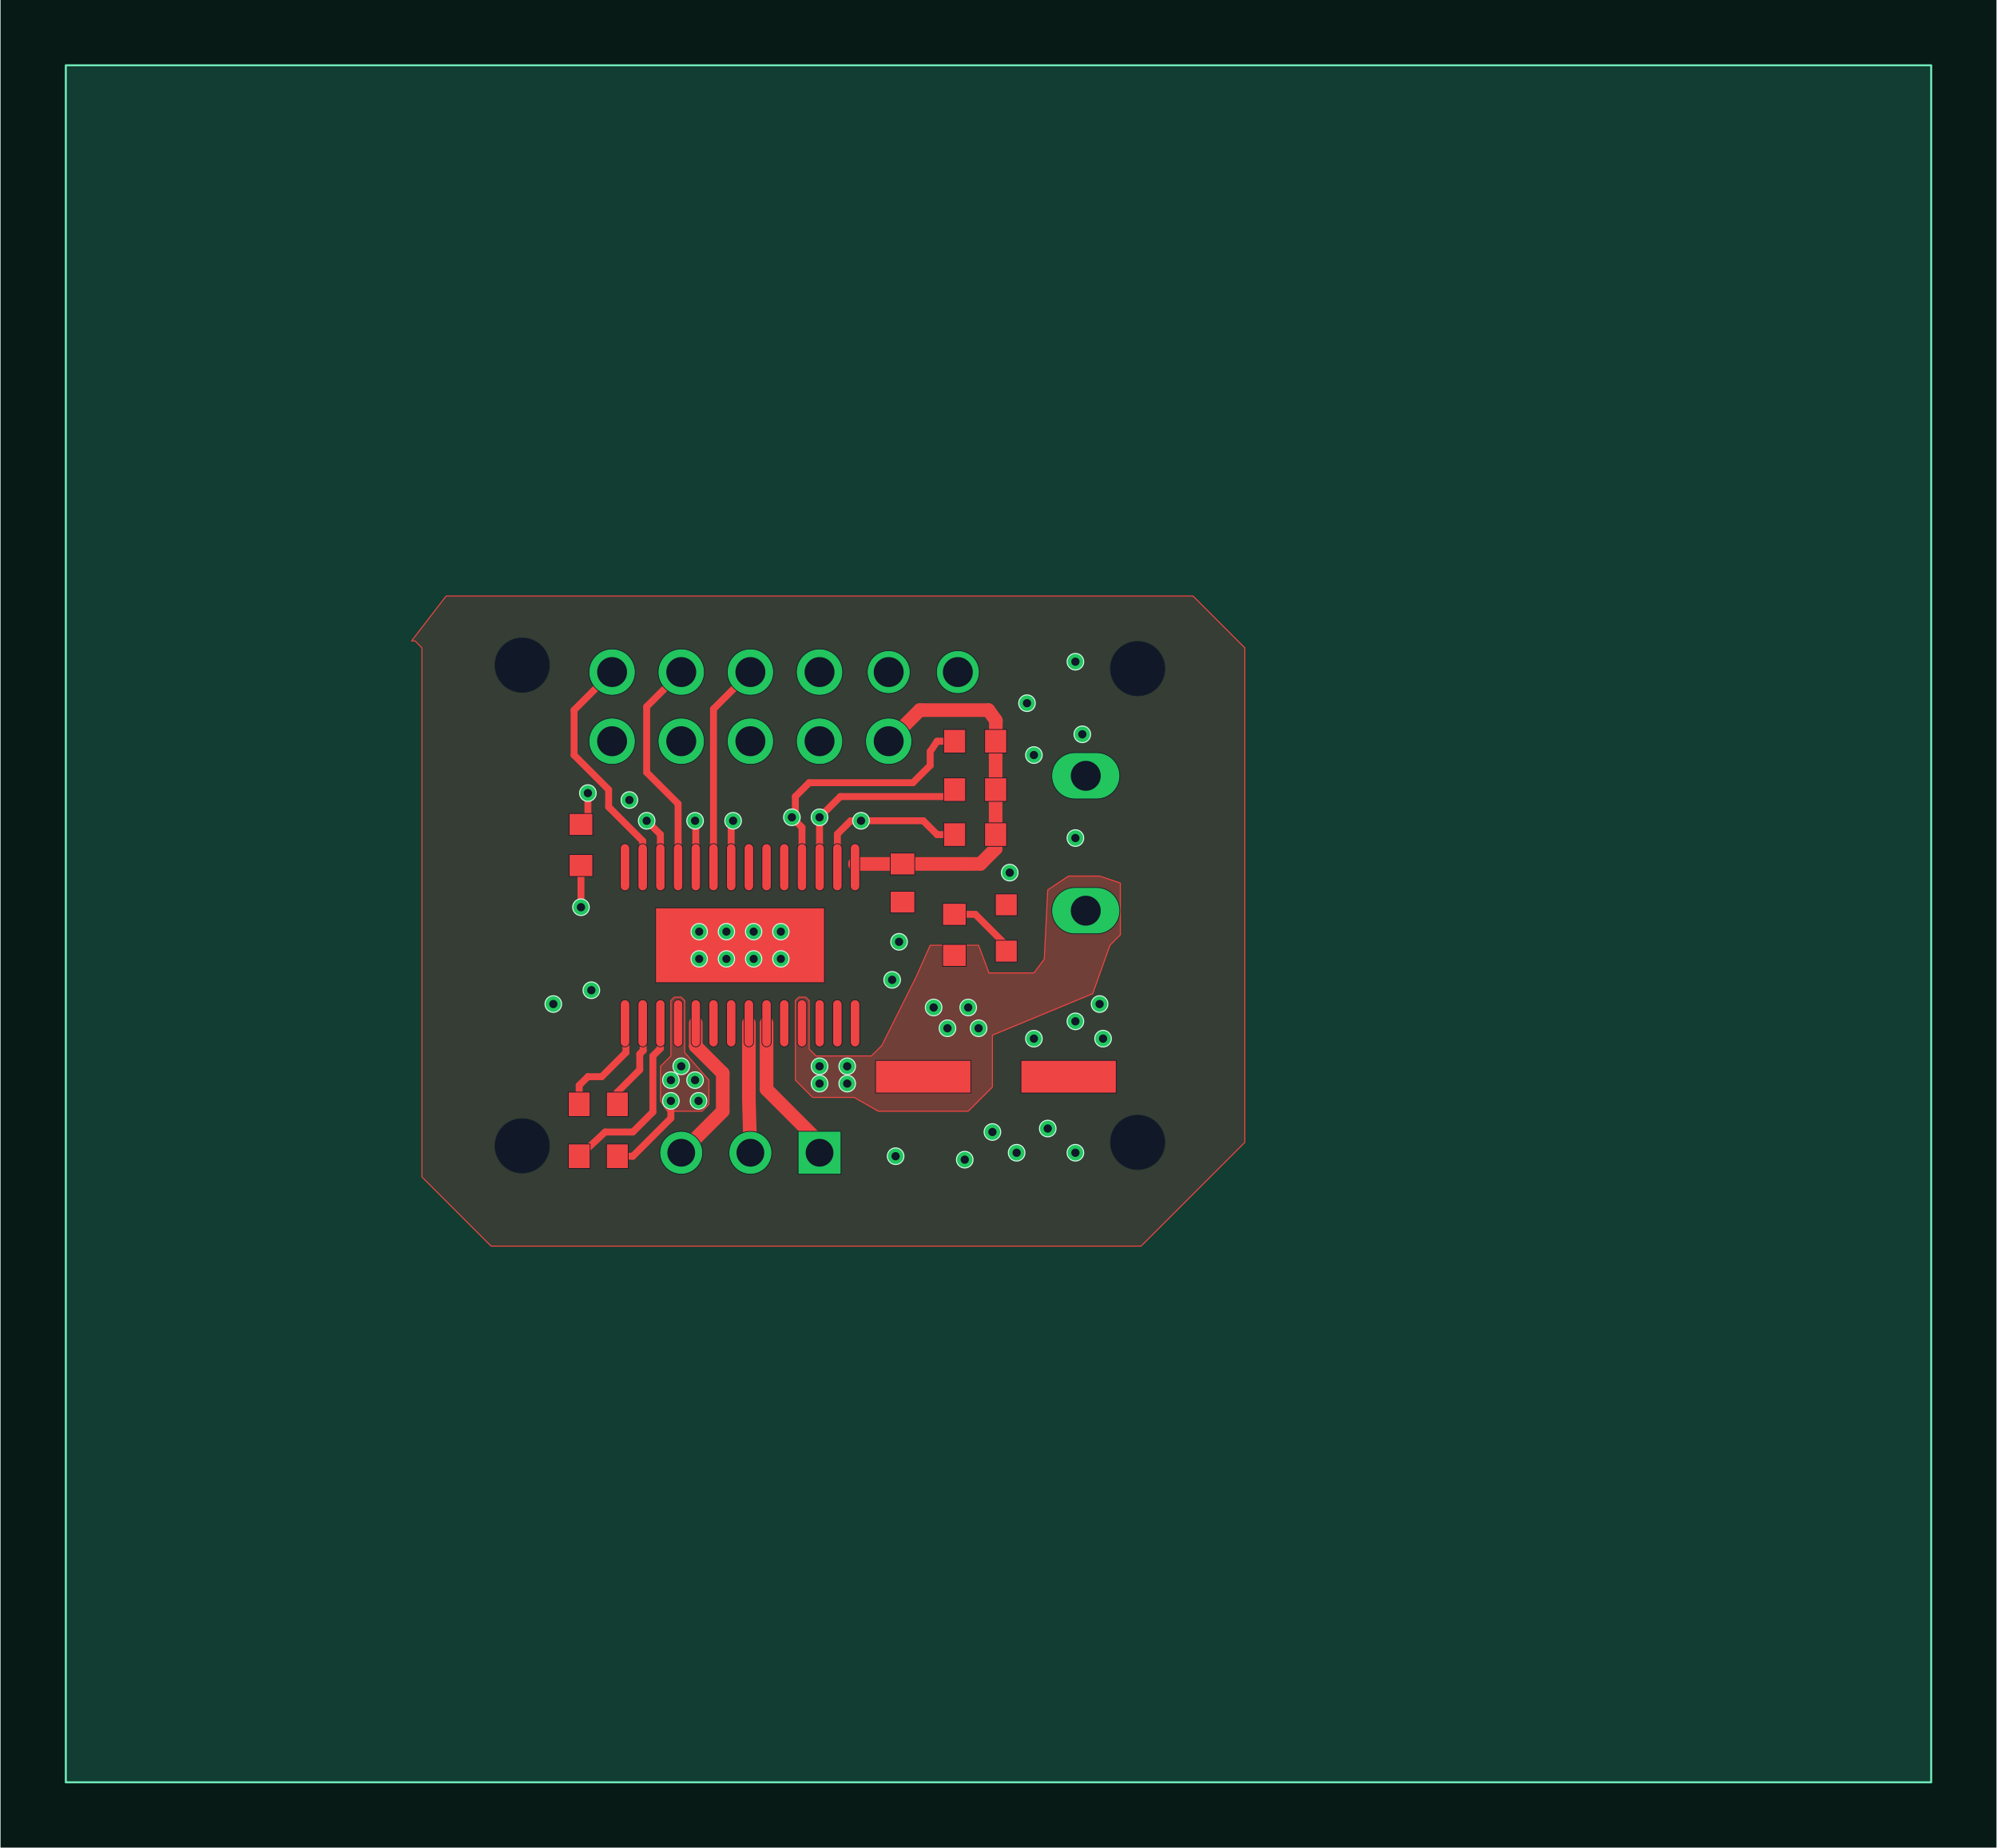
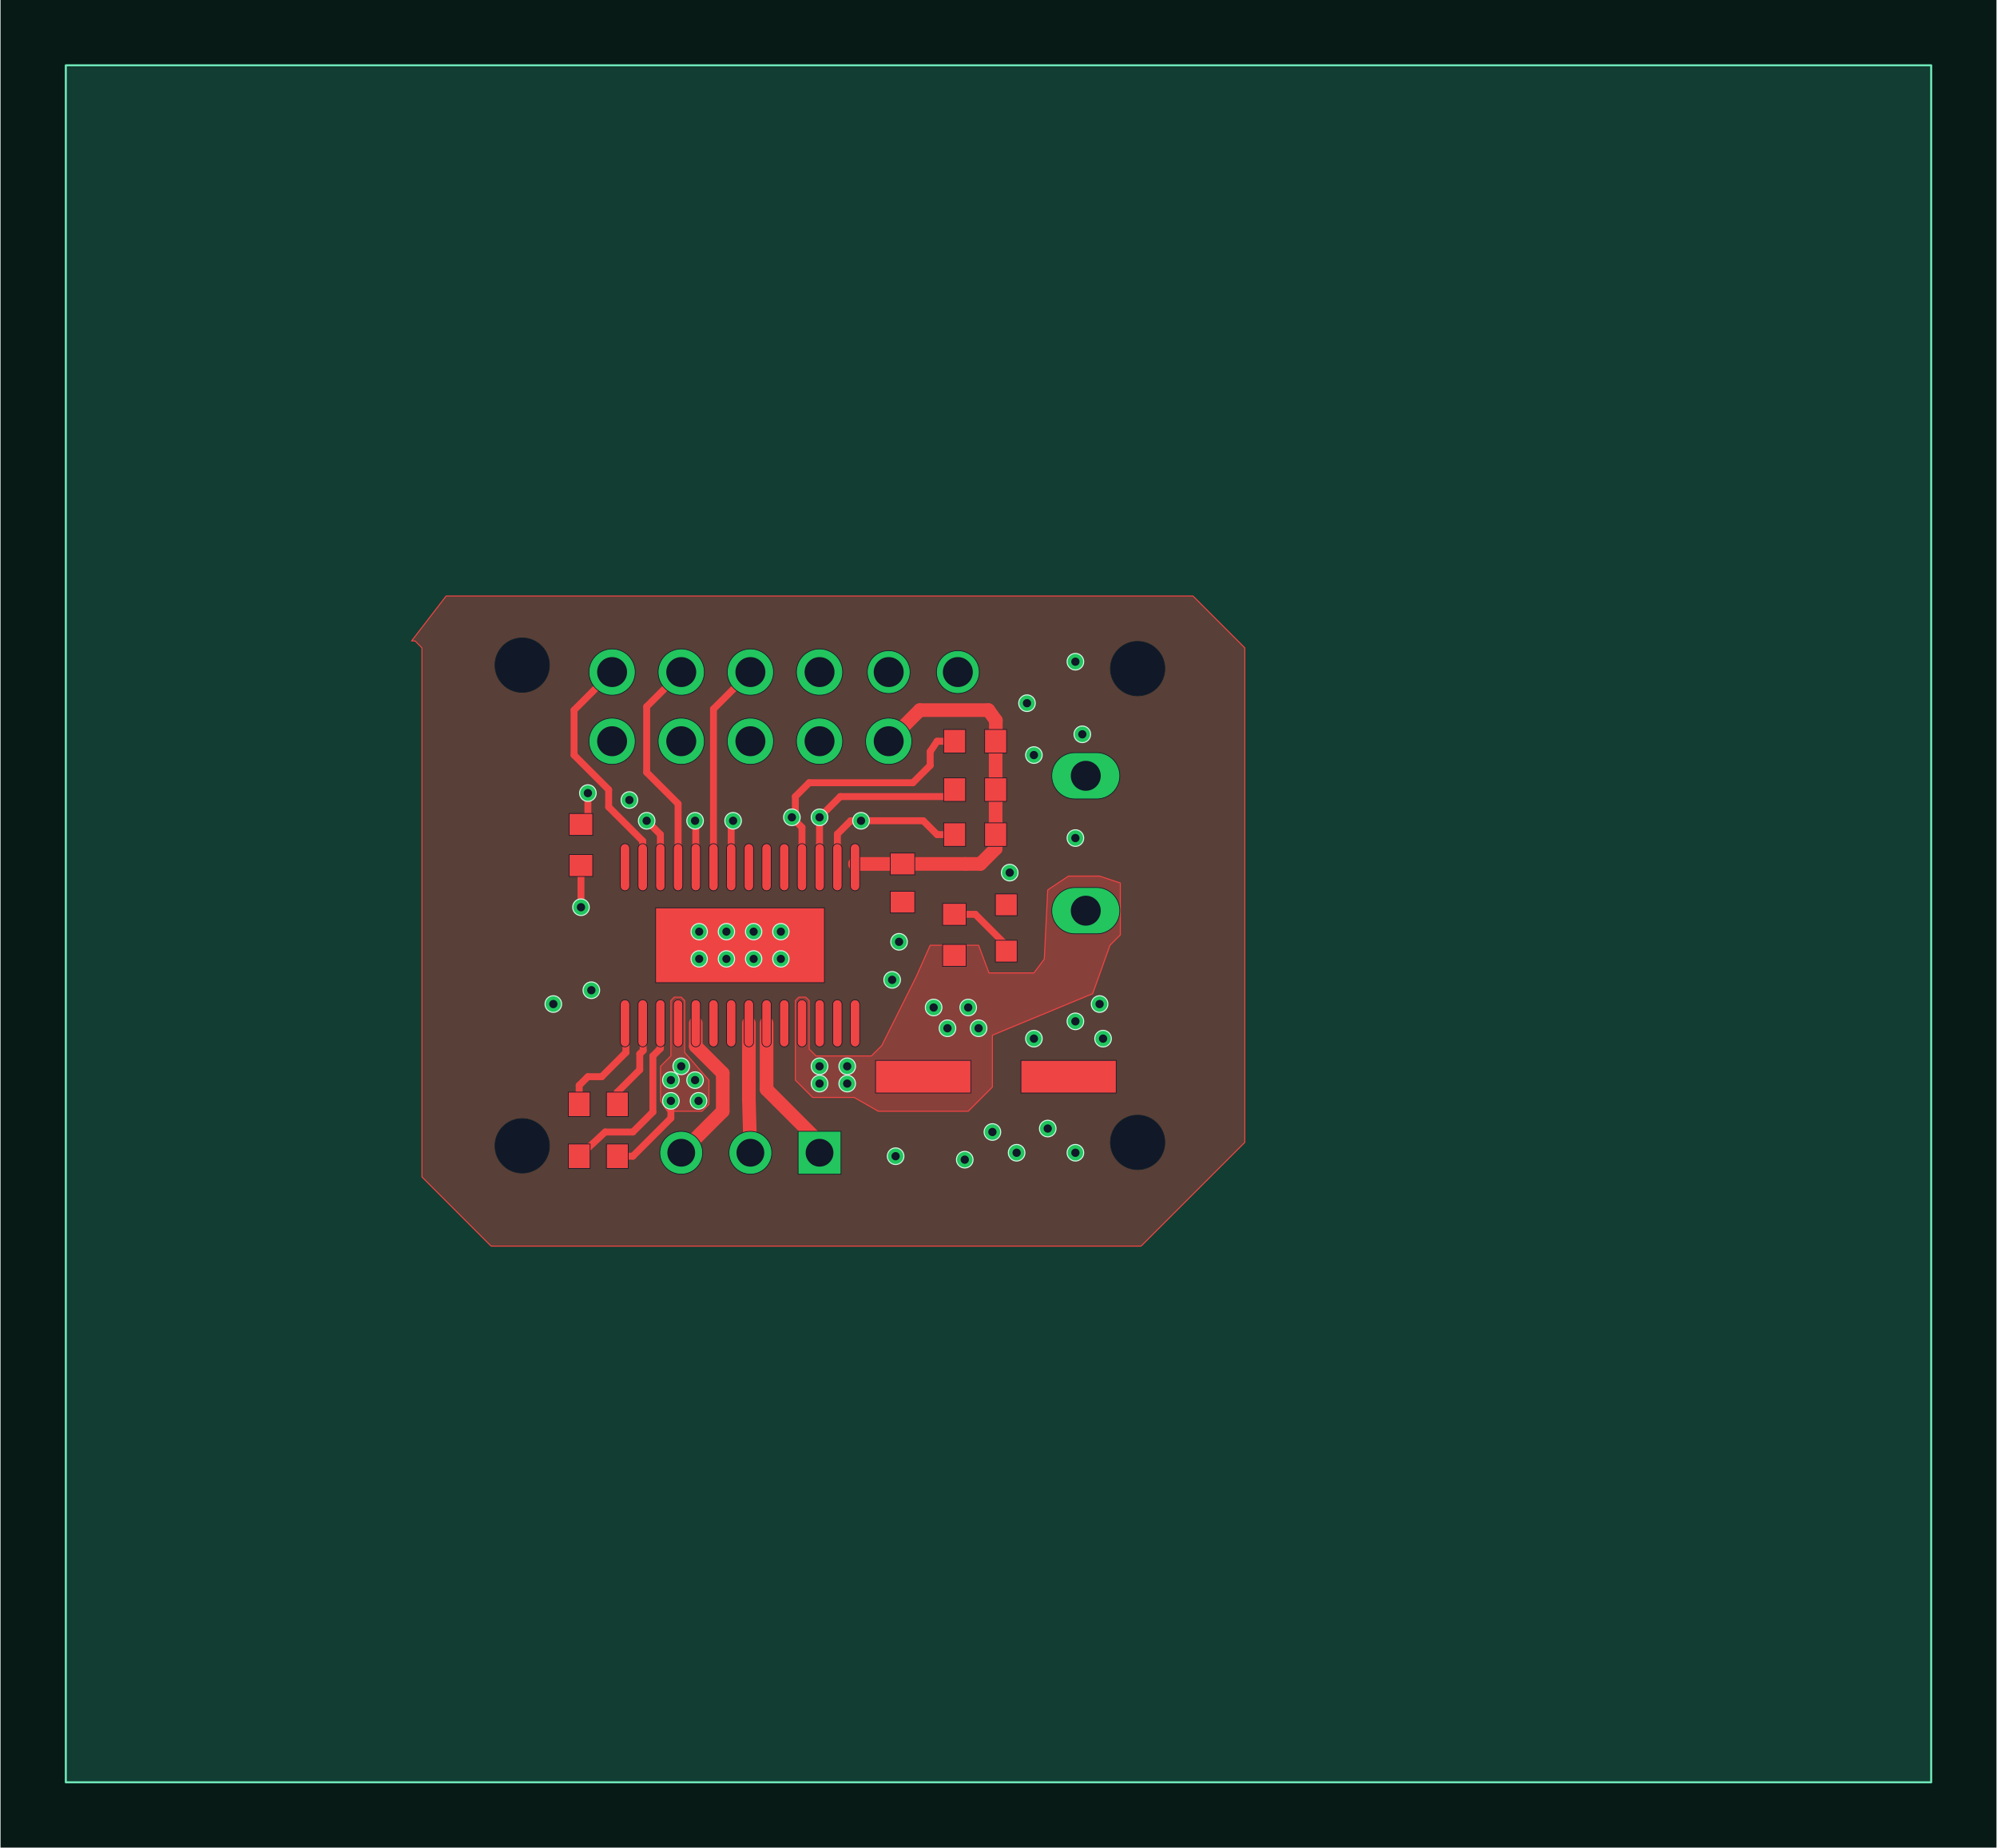
<svg xmlns="http://www.w3.org/2000/svg" width="1000" height="925" viewBox="0 0 2886.415 2671.369" role="img" aria-label="SimpleFOC Mini — top copper" class="altium-pcb" data-renderer="altiumts">
  <rect width="100%" height="100%" fill="#071a16" />
  <g stroke-linecap="round" stroke-linejoin="round">
    <polygon data-record="BoardOutline" points="2791.999,2576.953 94.415,2576.953 94.415,94.415 2791.999,94.415 2791.999,2576.953" fill="#123d32" stroke="#6ee7b7" stroke-width="3" />
-     <polygon data-record="Polygon" data-layer="TOP" points="644.415,861.715 1724.415,861.715 1799.415,936.715 1799.415,1651.715 1649.415,1801.715 769.415,1801.715 709.415,1801.715 609.415,1701.715 609.415,936.715 599.415,926.715 594.415,926.715 644.415,861.715" fill="#ef4444" fill-opacity="0.16" stroke="#ef4444" stroke-width="1.5" />
+     <polygon data-record="Polygon" data-layer="TOP" points="644.415,861.715 1724.415,861.715 1799.415,936.715 1799.415,1651.715 1649.415,1801.715 769.415,1801.715 709.415,1801.715 609.415,1701.715 609.415,936.715 599.415,926.715 594.415,926.715 644.415,861.715" fill="#ef4444" fill-opacity="0.32" stroke="#ef4444" stroke-width="1.5" />
    <path data-record="Region" data-layer="TOP" d="M 964.415 1606.715 L 954.415 1591.715 L 954.415 1541.715 L 969.415 1526.715 L 969.415 1446.715 L 974.415 1441.715 L 984.415 1441.715 L 989.415 1446.715 L 989.415 1521.715 L 1024.415 1561.715 L 1024.415 1596.715 L 1014.415 1606.715 L 994.415 1606.715 L 964.415 1606.715 Z" fill="#ef4444" fill-opacity="0.32" fill-rule="evenodd" stroke="#ef4444" stroke-width="1.5" />
    <path data-record="Region" data-layer="TOP" d="M 1269.415 1606.715 L 1234.415 1586.715 L 1174.415 1586.715 L 1149.415 1561.715 L 1149.415 1446.715 L 1154.415 1441.715 L 1164.415 1441.715 L 1169.415 1446.715 L 1169.415 1516.715 L 1179.415 1526.715 L 1259.415 1526.715 L 1274.415 1511.715 L 1324.415 1411.715 L 1344.415 1366.715 L 1414.415 1366.715 L 1429.415 1406.715 L 1494.415 1406.715 L 1509.415 1386.715 L 1514.415 1286.715 L 1544.415 1266.715 L 1589.415 1266.715 L 1619.415 1276.715 L 1619.415 1351.715 L 1604.415 1366.715 L 1579.415 1436.715 L 1434.415 1496.715 L 1434.415 1571.715 L 1399.415 1606.715 L 1269.415 1606.715 Z" fill="#ef4444" fill-opacity="0.32" fill-rule="evenodd" stroke="#ef4444" stroke-width="1.5" />
    <line data-record="Track" data-layer="TOP" x1="1439.115" y1="1206.715" x2="1439.115" y2="1227.015" stroke="#ef4444" stroke-width="19.685" />
    <line data-record="Track" data-layer="TOP" x1="1439.115" y1="1227.015" x2="1417.015" y2="1249.115" stroke="#ef4444" stroke-width="19.685" />
    <line data-record="Track" data-layer="TOP" x1="1417.015" y1="1249.115" x2="1395.315" y2="1249.115" stroke="#ef4444" stroke-width="19.685" />
    <line data-record="Track" data-layer="TOP" x1="1395.315" y1="1249.115" x2="1304.415" y2="1249.115" stroke="#ef4444" stroke-width="19.685" />
    <line data-record="Track" data-layer="TOP" x1="1005.415" y1="1479.515" x2="1005.415" y2="1512.715" stroke="#ef4444" stroke-width="19.685" />
    <line data-record="Track" data-layer="TOP" x1="1005.415" y1="1512.715" x2="1044.415" y2="1551.715" stroke="#ef4444" stroke-width="19.685" />
    <line data-record="Track" data-layer="TOP" x1="1044.415" y1="1551.715" x2="1044.415" y2="1606.715" stroke="#ef4444" stroke-width="19.685" />
    <line data-record="Track" data-layer="TOP" x1="1044.415" y1="1606.715" x2="984.415" y2="1666.715" stroke="#ef4444" stroke-width="19.685" />
    <line data-record="Track" data-layer="TOP" x1="1107.815" y1="1479.515" x2="1107.815" y2="1575.115" stroke="#ef4444" stroke-width="19.685" />
    <line data-record="Track" data-layer="TOP" x1="1107.815" y1="1575.115" x2="1184.415" y2="1651.715" stroke="#ef4444" stroke-width="19.685" />
    <line data-record="Track" data-layer="TOP" x1="1184.415" y1="1651.715" x2="1184.415" y2="1666.715" stroke="#ef4444" stroke-width="19.685" />
    <line data-record="Track" data-layer="TOP" x1="849.415" y1="1146.715" x2="849.415" y2="1191.715" stroke="#ef4444" stroke-width="10" />
    <line data-record="Track" data-layer="TOP" x1="849.415" y1="1191.715" x2="839.415" y2="1191.715" stroke="#ef4444" stroke-width="10" />
    <line data-record="Track" data-layer="TOP" x1="1284.415" y1="1071.715" x2="1329.415" y2="1026.715" stroke="#ef4444" stroke-width="19.685" />
    <line data-record="Track" data-layer="TOP" x1="1329.415" y1="1026.715" x2="1428.715" y2="1026.715" stroke="#ef4444" stroke-width="19.685" />
    <line data-record="Track" data-layer="TOP" x1="1428.715" y1="1026.715" x2="1439.415" y2="1041.715" stroke="#ef4444" stroke-width="19.685" />
    <line data-record="Track" data-layer="TOP" x1="1439.415" y1="1041.715" x2="1439.115" y2="1071.715" stroke="#ef4444" stroke-width="19.685" />
    <line data-record="Track" data-layer="TOP" x1="1144.415" y1="1181.715" x2="1149.415" y2="1176.715" stroke="#ef4444" stroke-width="10" />
    <line data-record="Track" data-layer="TOP" x1="1149.415" y1="1176.715" x2="1149.415" y2="1151.715" stroke="#ef4444" stroke-width="10" />
    <line data-record="Track" data-layer="TOP" x1="1149.415" y1="1151.715" x2="1169.415" y2="1131.715" stroke="#ef4444" stroke-width="10" />
    <line data-record="Track" data-layer="TOP" x1="1169.415" y1="1131.715" x2="1319.415" y2="1131.715" stroke="#ef4444" stroke-width="10" />
    <line data-record="Track" data-layer="TOP" x1="1319.415" y1="1131.715" x2="1344.415" y2="1106.715" stroke="#ef4444" stroke-width="10" />
    <line data-record="Track" data-layer="TOP" x1="1344.415" y1="1106.715" x2="1344.415" y2="1086.715" stroke="#ef4444" stroke-width="10" />
    <line data-record="Track" data-layer="TOP" x1="1344.415" y1="1086.715" x2="1354.415" y2="1071.715" stroke="#ef4444" stroke-width="10" />
    <line data-record="Track" data-layer="TOP" x1="1354.415" y1="1071.715" x2="1379.755" y2="1071.715" stroke="#ef4444" stroke-width="10" />
    <line data-record="Track" data-layer="TOP" x1="1244.415" y1="1186.715" x2="1334.415" y2="1186.715" stroke="#ef4444" stroke-width="10" />
    <line data-record="Track" data-layer="TOP" x1="1334.415" y1="1186.715" x2="1354.415" y2="1206.715" stroke="#ef4444" stroke-width="10" />
    <line data-record="Track" data-layer="TOP" x1="1354.415" y1="1206.715" x2="1379.715" y2="1206.715" stroke="#ef4444" stroke-width="10" />
    <line data-record="Track" data-layer="TOP" x1="1082.215" y1="1479.515" x2="1082.215" y2="1589.515" stroke="#ef4444" stroke-width="19.685" />
    <line data-record="Track" data-layer="TOP" x1="1082.215" y1="1589.515" x2="1084.415" y2="1666.715" stroke="#ef4444" stroke-width="19.685" />
    <line data-record="Track" data-layer="TOP" x1="1004.415" y1="1186.715" x2="1005.436" y2="1187.736" stroke="#ef4444" stroke-width="10" />
    <line data-record="Track" data-layer="TOP" x1="1005.436" y1="1187.736" x2="1005.436" y2="1253.895" stroke="#ef4444" stroke-width="10" />
    <line data-record="Track" data-layer="TOP" x1="839.415" y1="1311.715" x2="839.415" y2="1251.375" stroke="#ef4444" stroke-width="10" />
    <line data-record="Track" data-layer="TOP" x1="884.415" y1="971.715" x2="829.415" y2="1026.715" stroke="#ef4444" stroke-width="10" />
    <line data-record="Track" data-layer="TOP" x1="829.415" y1="1026.715" x2="829.415" y2="1091.715" stroke="#ef4444" stroke-width="10" />
    <line data-record="Track" data-layer="TOP" x1="829.415" y1="1091.715" x2="879.415" y2="1141.715" stroke="#ef4444" stroke-width="10" />
    <line data-record="Track" data-layer="TOP" x1="879.415" y1="1141.715" x2="879.415" y2="1166.715" stroke="#ef4444" stroke-width="10" />
    <line data-record="Track" data-layer="TOP" x1="879.415" y1="1166.715" x2="928.665" y2="1215.965" stroke="#ef4444" stroke-width="10" />
    <line data-record="Track" data-layer="TOP" x1="928.665" y1="1215.965" x2="928.665" y2="1253.895" stroke="#ef4444" stroke-width="10" />
    <line data-record="Track" data-layer="TOP" x1="984.415" y1="971.715" x2="934.415" y2="1021.715" stroke="#ef4444" stroke-width="10" />
    <line data-record="Track" data-layer="TOP" x1="934.415" y1="1021.715" x2="934.415" y2="1116.715" stroke="#ef4444" stroke-width="10" />
    <line data-record="Track" data-layer="TOP" x1="934.415" y1="1116.715" x2="979.845" y2="1162.145" stroke="#ef4444" stroke-width="10" />
    <line data-record="Track" data-layer="TOP" x1="979.845" y1="1162.145" x2="979.845" y2="1253.895" stroke="#ef4444" stroke-width="10" />
    <line data-record="Track" data-layer="TOP" x1="1084.415" y1="971.715" x2="1031.025" y2="1025.105" stroke="#ef4444" stroke-width="10" />
    <line data-record="Track" data-layer="TOP" x1="1031.025" y1="1025.105" x2="1031.025" y2="1253.895" stroke="#ef4444" stroke-width="10" />
    <line data-record="Track" data-layer="TOP" x1="1304.415" y1="1249.155" x2="1235.754" y2="1249.155" stroke="#ef4444" stroke-width="19.685" />
    <line data-record="Track" data-layer="TOP" x1="1235.754" y1="1249.155" x2="1235.714" y2="1249.115" stroke="#ef4444" stroke-width="19.685" />
    <line data-record="Track" data-layer="TOP" x1="1439.075" y1="1141.715" x2="1439.075" y2="1206.715" stroke="#ef4444" stroke-width="19.685" />
    <line data-record="Track" data-layer="TOP" x1="1439.075" y1="1206.715" x2="1439.073" y2="1206.715" stroke="#ef4444" stroke-width="19.685" />
    <line data-record="Track" data-layer="TOP" x1="1439.075" y1="1071.715" x2="1439.075" y2="1141.715" stroke="#ef4444" stroke-width="19.685" />
    <line data-record="Track" data-layer="TOP" x1="1439.075" y1="1141.715" x2="1439.073" y2="1141.715" stroke="#ef4444" stroke-width="19.685" />
    <line data-record="Track" data-layer="TOP" x1="1244.415" y1="1186.715" x2="1229.415" y2="1186.715" stroke="#ef4444" stroke-width="10" />
    <line data-record="Track" data-layer="TOP" x1="1229.415" y1="1186.715" x2="1210.216" y2="1205.914" stroke="#ef4444" stroke-width="10" />
    <line data-record="Track" data-layer="TOP" x1="1210.216" y1="1205.914" x2="1210.216" y2="1253.915" stroke="#ef4444" stroke-width="10" />
    <line data-record="Track" data-layer="TOP" x1="1379.755" y1="1141.715" x2="1369.755" y2="1151.715" stroke="#ef4444" stroke-width="10" />
    <line data-record="Track" data-layer="TOP" x1="1369.755" y1="1151.715" x2="1214.415" y2="1151.715" stroke="#ef4444" stroke-width="10" />
    <line data-record="Track" data-layer="TOP" x1="1214.415" y1="1151.715" x2="1184.415" y2="1181.715" stroke="#ef4444" stroke-width="10" />
    <line data-record="Track" data-layer="TOP" x1="1144.415" y1="1181.715" x2="1159.015" y2="1196.315" stroke="#ef4444" stroke-width="10" />
    <line data-record="Track" data-layer="TOP" x1="1159.015" y1="1196.315" x2="1159.015" y2="1253.915" stroke="#ef4444" stroke-width="10" />
    <line data-record="Track" data-layer="TOP" x1="1184.615" y1="1253.915" x2="1184.415" y2="1253.715" stroke="#ef4444" stroke-width="10" />
    <line data-record="Track" data-layer="TOP" x1="1184.415" y1="1253.715" x2="1184.415" y2="1181.715" stroke="#ef4444" stroke-width="10" />
    <line data-record="Track" data-layer="TOP" x1="954.255" y1="1253.895" x2="954.255" y2="1206.555" stroke="#ef4444" stroke-width="10" />
    <line data-record="Track" data-layer="TOP" x1="954.255" y1="1206.555" x2="934.415" y2="1186.715" stroke="#ef4444" stroke-width="10" />
    <line data-record="Track" data-layer="TOP" x1="1059.415" y1="1186.715" x2="1056.627" y2="1189.503" stroke="#ef4444" stroke-width="10" />
    <line data-record="Track" data-layer="TOP" x1="1056.627" y1="1189.503" x2="1056.627" y2="1253.895" stroke="#ef4444" stroke-width="10" />
    <line data-record="Track" data-layer="TOP" x1="969.415" y1="1591.715" x2="969.415" y2="1616.715" stroke="#ef4444" stroke-width="10" />
    <line data-record="Track" data-layer="TOP" x1="969.415" y1="1616.715" x2="914.415" y2="1671.715" stroke="#ef4444" stroke-width="10" />
    <line data-record="Track" data-layer="TOP" x1="914.415" y1="1671.715" x2="891.975" y2="1671.715" stroke="#ef4444" stroke-width="10" />
    <line data-record="Track" data-layer="TOP" x1="928.665" y1="1479.545" x2="929.415" y2="1518.885" stroke="#ef4444" stroke-width="10" />
    <line data-record="Track" data-layer="TOP" x1="929.415" y1="1518.885" x2="924.415" y2="1523.885" stroke="#ef4444" stroke-width="10" />
    <line data-record="Track" data-layer="TOP" x1="924.415" y1="1523.885" x2="924.415" y2="1546.715" stroke="#ef4444" stroke-width="10" />
    <line data-record="Track" data-layer="TOP" x1="924.415" y1="1546.715" x2="891.975" y2="1579.155" stroke="#ef4444" stroke-width="10" />
    <line data-record="Track" data-layer="TOP" x1="891.975" y1="1579.155" x2="891.975" y2="1596.715" stroke="#ef4444" stroke-width="10" />
    <line data-record="Track" data-layer="TOP" x1="1379.415" y1="1322.015" x2="1409.715" y2="1322.015" stroke="#ef4444" stroke-width="10" />
    <line data-record="Track" data-layer="TOP" x1="1409.715" y1="1322.015" x2="1454.415" y2="1366.715" stroke="#ef4444" stroke-width="10" />
    <line data-record="Track" data-layer="TOP" x1="1454.415" y1="1366.715" x2="1454.415" y2="1375.215" stroke="#ef4444" stroke-width="10" />
    <line data-record="Track" data-layer="TOP" x1="903.115" y1="1479.515" x2="904.415" y2="1480.915" stroke="#ef4444" stroke-width="10" />
    <line data-record="Track" data-layer="TOP" x1="904.415" y1="1480.915" x2="904.415" y2="1521.715" stroke="#ef4444" stroke-width="10" />
    <line data-record="Track" data-layer="TOP" x1="904.415" y1="1521.715" x2="869.415" y2="1556.715" stroke="#ef4444" stroke-width="10" />
    <line data-record="Track" data-layer="TOP" x1="869.415" y1="1556.715" x2="849.415" y2="1556.715" stroke="#ef4444" stroke-width="10" />
    <line data-record="Track" data-layer="TOP" x1="849.415" y1="1556.715" x2="836.815" y2="1569.315" stroke="#ef4444" stroke-width="10" />
    <line data-record="Track" data-layer="TOP" x1="836.815" y1="1569.315" x2="836.815" y2="1596.715" stroke="#ef4444" stroke-width="10" />
    <line data-record="Track" data-layer="TOP" x1="836.815" y1="1671.715" x2="874.415" y2="1636.715" stroke="#ef4444" stroke-width="10" />
    <line data-record="Track" data-layer="TOP" x1="874.415" y1="1636.715" x2="914.415" y2="1636.715" stroke="#ef4444" stroke-width="10" />
    <line data-record="Track" data-layer="TOP" x1="914.415" y1="1636.715" x2="943.415" y2="1607.715" stroke="#ef4444" stroke-width="10" />
    <line data-record="Track" data-layer="TOP" x1="943.415" y1="1607.715" x2="943.415" y2="1526.715" stroke="#ef4444" stroke-width="10" />
    <line data-record="Track" data-layer="TOP" x1="943.415" y1="1526.715" x2="954.215" y2="1515.915" stroke="#ef4444" stroke-width="10" />
    <line data-record="Track" data-layer="TOP" x1="954.215" y1="1515.915" x2="954.215" y2="1479.515" stroke="#ef4444" stroke-width="10" />
    <g data-record="Pad" data-layer="TOP">
      <rect x="1438.667" y="1359.467" width="31.496" height="31.496" rx="0" fill="#ef4444" stroke="#111827" stroke-width="1" />
    </g>
    <g data-record="Pad" data-layer="TOP">
      <rect x="1438.667" y="1292.467" width="31.496" height="31.496" rx="0" fill="#ef4444" stroke="#111827" stroke-width="1" />
    </g>
    <g data-record="Pad" data-layer="TOP">
      <rect x="1363.54" y="1305.052" width="31.751" height="34.016" rx="0" fill="#ef4444" stroke="#111827" stroke-width="1" transform="rotate(-90 1379.415 1322.06)" />
    </g>
    <g data-record="Pad" data-layer="TOP">
      <rect x="1363.54" y="1364.362" width="31.751" height="34.016" rx="0" fill="#ef4444" stroke="#111827" stroke-width="1" transform="rotate(-90 1379.415 1381.37)" />
    </g>
    <g data-record="Pad" data-layer="TOP">
      <rect x="1265.4" y="1533.093" width="137.795" height="47.244" rx="0" fill="#ef4444" stroke="#111827" stroke-width="1" />
    </g>
    <g data-record="Pad" data-layer="TOP">
      <rect x="1475.636" y="1533.093" width="137.795" height="47.244" rx="0" fill="#ef4444" stroke="#111827" stroke-width="1" />
    </g>
    <g data-record="Pad" data-layer="MULTILAYER">
      <circle cx="884.415" cy="1071.715" r="33.465" fill="#22c55e" stroke="#111827" stroke-width="1" transform="rotate(-180 884.4154 1071.715)" />
      <circle cx="884.415" cy="1071.715" r="21.654" fill="#111827" />
    </g>
    <g data-record="Pad" data-layer="MULTILAYER">
      <circle cx="884.415" cy="971.715" r="33.465" fill="#22c55e" stroke="#111827" stroke-width="1" transform="rotate(-180 884.4154 971.7154)" />
      <circle cx="884.415" cy="971.715" r="21.654" fill="#111827" />
    </g>
    <g data-record="Pad" data-layer="MULTILAYER">
      <circle cx="984.415" cy="1071.715" r="33.465" fill="#22c55e" stroke="#111827" stroke-width="1" transform="rotate(-180 984.4154 1071.715)" />
      <circle cx="984.415" cy="1071.715" r="21.654" fill="#111827" />
    </g>
    <g data-record="Pad" data-layer="MULTILAYER">
      <circle cx="984.415" cy="971.715" r="33.465" fill="#22c55e" stroke="#111827" stroke-width="1" transform="rotate(-180 984.4154 971.7154)" />
      <circle cx="984.415" cy="971.715" r="21.654" fill="#111827" />
    </g>
    <g data-record="Pad" data-layer="MULTILAYER">
      <circle cx="1084.415" cy="1071.715" r="33.465" fill="#22c55e" stroke="#111827" stroke-width="1" transform="rotate(-180 1084.415 1071.715)" />
      <circle cx="1084.415" cy="1071.715" r="21.654" fill="#111827" />
    </g>
    <g data-record="Pad" data-layer="MULTILAYER">
      <circle cx="1084.415" cy="971.715" r="33.465" fill="#22c55e" stroke="#111827" stroke-width="1" transform="rotate(-180 1084.415 971.7154)" />
      <circle cx="1084.415" cy="971.715" r="21.654" fill="#111827" />
    </g>
    <g data-record="Pad" data-layer="MULTILAYER">
      <circle cx="1184.415" cy="1071.715" r="33.465" fill="#22c55e" stroke="#111827" stroke-width="1" transform="rotate(-180 1184.415 1071.715)" />
      <circle cx="1184.415" cy="1071.715" r="21.654" fill="#111827" />
    </g>
    <g data-record="Pad" data-layer="MULTILAYER">
      <circle cx="1184.415" cy="971.715" r="33.465" fill="#22c55e" stroke="#111827" stroke-width="1" transform="rotate(-180 1184.415 971.7154)" />
      <circle cx="1184.415" cy="971.715" r="21.654" fill="#111827" />
    </g>
    <g data-record="Pad" data-layer="MULTILAYER">
      <circle cx="1284.415" cy="1071.715" r="33.465" fill="#22c55e" stroke="#111827" stroke-width="1" transform="rotate(-180 1284.415 1071.715)" />
      <circle cx="1284.415" cy="1071.715" r="21.654" fill="#111827" />
    </g>
    <g data-record="Pad" data-layer="MULTILAYER">
      <circle cx="1284.415" cy="971.715" r="31" fill="#22c55e" stroke="#111827" stroke-width="1" transform="rotate(-180 1284.415 971.7154)" />
      <circle cx="1284.415" cy="971.715" r="21.654" fill="#111827" />
    </g>
    <g data-record="Pad" data-layer="TOP">
      <rect x="1363.885" y="1054.707" width="31.751" height="34.016" rx="0" fill="#ef4444" stroke="#111827" stroke-width="1" transform="rotate(-180 1379.76 1071.715)" />
    </g>
    <g data-record="Pad" data-layer="TOP">
      <rect x="1423.195" y="1054.707" width="31.751" height="34.016" rx="0" fill="#ef4444" stroke="#111827" stroke-width="1" transform="rotate(-180 1439.07 1071.715)" />
    </g>
    <g data-record="Pad" data-layer="TOP">
      <rect x="1363.885" y="1124.707" width="31.751" height="34.016" rx="0" fill="#ef4444" stroke="#111827" stroke-width="1" transform="rotate(-180 1379.76 1141.715)" />
    </g>
    <g data-record="Pad" data-layer="TOP">
      <rect x="1423.195" y="1124.707" width="31.751" height="34.016" rx="0" fill="#ef4444" stroke="#111827" stroke-width="1" transform="rotate(-180 1439.07 1141.715)" />
    </g>
    <g data-record="Pad" data-layer="TOP">
      <rect x="1363.885" y="1189.707" width="31.751" height="34.016" rx="0" fill="#ef4444" stroke="#111827" stroke-width="1" transform="rotate(-180 1379.76 1206.715)" />
    </g>
    <g data-record="Pad" data-layer="TOP">
      <rect x="1423.195" y="1189.707" width="31.751" height="34.016" rx="0" fill="#ef4444" stroke="#111827" stroke-width="1" transform="rotate(-180 1439.07 1206.715)" />
    </g>
    <g data-record="Pad" data-layer="TOP">
      <rect x="823.54" y="1234.362" width="31.751" height="34.016" rx="0" fill="#ef4444" stroke="#111827" stroke-width="1" transform="rotate(-270 839.4154 1251.37)" />
    </g>
    <g data-record="Pad" data-layer="TOP">
      <rect x="823.54" y="1175.052" width="31.751" height="34.016" rx="0" fill="#ef4444" stroke="#111827" stroke-width="1" transform="rotate(-270 839.4154 1192.06)" />
    </g>
    <g data-record="Pad" data-layer="TOP">
      <rect x="821.112" y="1578.999" width="31.496" height="35.433" rx="0" fill="#ef4444" stroke="#111827" stroke-width="1" transform="rotate(-180 836.8604 1596.715)" />
    </g>
    <g data-record="Pad" data-layer="TOP">
      <rect x="876.222" y="1578.999" width="31.496" height="35.433" rx="0" fill="#ef4444" stroke="#111827" stroke-width="1" transform="rotate(-180 891.9704 1596.715)" />
    </g>
    <g data-record="Pad" data-layer="TOP">
      <rect x="821.112" y="1653.999" width="31.496" height="35.433" rx="0" fill="#ef4444" stroke="#111827" stroke-width="1" transform="rotate(-180 836.8604 1671.715)" />
    </g>
    <g data-record="Pad" data-layer="TOP">
      <rect x="876.222" y="1653.999" width="31.496" height="35.433" rx="0" fill="#ef4444" stroke="#111827" stroke-width="1" transform="rotate(-180 891.9704 1671.715)" />
    </g>
    <g data-record="Pad" data-layer="TOP">
      <rect x="1288.667" y="1231.444" width="31.496" height="35.433" rx="0" fill="#ef4444" stroke="#111827" stroke-width="1" transform="rotate(-90 1304.415 1249.16)" />
    </g>
    <g data-record="Pad" data-layer="TOP">
      <rect x="1288.667" y="1286.554" width="31.496" height="35.433" rx="0" fill="#ef4444" stroke="#111827" stroke-width="1" transform="rotate(-90 1304.415 1304.27)" />
    </g>
    <g data-record="Pad" data-layer="MULTILAYER">
      <circle cx="984.415" cy="1666.715" r="31" fill="#22c55e" stroke="#111827" stroke-width="1" transform="rotate(-180 984.4154 1666.715)" />
      <circle cx="984.415" cy="1666.715" r="20.079" fill="#111827" />
    </g>
    <g data-record="Pad" data-layer="MULTILAYER">
      <circle cx="1084.415" cy="1666.715" r="31" fill="#22c55e" stroke="#111827" stroke-width="1" transform="rotate(-180 1084.415 1666.715)" />
      <circle cx="1084.415" cy="1666.715" r="20.079" fill="#111827" />
    </g>
    <g data-record="Pad" data-layer="MULTILAYER">
      <rect x="1153.415" y="1635.715" width="62" height="62" rx="0" fill="#22c55e" stroke="#111827" stroke-width="1" transform="rotate(-180 1184.415 1666.715)" />
      <circle cx="1184.415" cy="1666.715" r="20.079" fill="#111827" />
    </g>
    <g data-record="Pad" data-layer="TOP">
      <rect x="896.324" y="1445.451" width="13.504" height="68.169" rx="6.752" ry="6.752" fill="#ef4444" stroke="#111827" stroke-width="1" />
    </g>
    <g data-record="Pad" data-layer="TOP">
      <rect x="921.915" y="1445.451" width="13.504" height="68.169" rx="6.752" ry="6.752" fill="#ef4444" stroke="#111827" stroke-width="1" />
    </g>
    <g data-record="Pad" data-layer="TOP">
      <rect x="947.506" y="1445.451" width="13.504" height="68.169" rx="6.752" ry="6.752" fill="#ef4444" stroke="#111827" stroke-width="1" />
    </g>
    <g data-record="Pad" data-layer="TOP">
      <rect x="973.096" y="1445.451" width="13.504" height="68.169" rx="6.752" ry="6.752" fill="#ef4444" stroke="#111827" stroke-width="1" />
    </g>
    <g data-record="Pad" data-layer="TOP">
      <rect x="998.687" y="1445.451" width="13.504" height="68.169" rx="6.752" ry="6.752" fill="#ef4444" stroke="#111827" stroke-width="1" />
    </g>
    <g data-record="Pad" data-layer="TOP">
      <rect x="1024.277" y="1445.451" width="13.504" height="68.169" rx="6.752" ry="6.752" fill="#ef4444" stroke="#111827" stroke-width="1" />
    </g>
    <g data-record="Pad" data-layer="TOP">
      <rect x="1049.868" y="1445.451" width="13.504" height="68.169" rx="6.752" ry="6.752" fill="#ef4444" stroke="#111827" stroke-width="1" />
    </g>
    <g data-record="Pad" data-layer="TOP">
      <rect x="1075.458" y="1445.451" width="13.504" height="68.169" rx="6.752" ry="6.752" fill="#ef4444" stroke="#111827" stroke-width="1" />
    </g>
    <g data-record="Pad" data-layer="TOP">
      <rect x="1101.049" y="1445.451" width="13.504" height="68.169" rx="6.752" ry="6.752" fill="#ef4444" stroke="#111827" stroke-width="1" />
    </g>
    <g data-record="Pad" data-layer="TOP">
      <rect x="1126.639" y="1445.451" width="13.504" height="68.169" rx="6.752" ry="6.752" fill="#ef4444" stroke="#111827" stroke-width="1" />
    </g>
    <g data-record="Pad" data-layer="TOP">
      <rect x="1152.23" y="1445.451" width="13.504" height="68.169" rx="6.752" ry="6.752" fill="#ef4444" stroke="#111827" stroke-width="1" />
    </g>
    <g data-record="Pad" data-layer="TOP">
      <rect x="1177.82" y="1445.451" width="13.504" height="68.169" rx="6.752" ry="6.752" fill="#ef4444" stroke="#111827" stroke-width="1" />
    </g>
    <g data-record="Pad" data-layer="TOP">
      <rect x="1203.411" y="1445.451" width="13.504" height="68.169" rx="6.752" ry="6.752" fill="#ef4444" stroke="#111827" stroke-width="1" />
    </g>
    <g data-record="Pad" data-layer="TOP">
      <rect x="1229.002" y="1445.451" width="13.504" height="68.169" rx="6.752" ry="6.752" fill="#ef4444" stroke="#111827" stroke-width="1" />
    </g>
    <g data-record="Pad" data-layer="TOP">
      <rect x="896.324" y="1219.801" width="13.504" height="68.169" rx="6.752" ry="6.752" fill="#ef4444" stroke="#111827" stroke-width="1" />
    </g>
    <g data-record="Pad" data-layer="TOP">
      <rect x="921.915" y="1219.801" width="13.504" height="68.169" rx="6.752" ry="6.752" fill="#ef4444" stroke="#111827" stroke-width="1" />
    </g>
    <g data-record="Pad" data-layer="TOP">
      <rect x="947.506" y="1219.801" width="13.504" height="68.169" rx="6.752" ry="6.752" fill="#ef4444" stroke="#111827" stroke-width="1" />
    </g>
    <g data-record="Pad" data-layer="TOP">
      <rect x="973.096" y="1219.801" width="13.504" height="68.169" rx="6.752" ry="6.752" fill="#ef4444" stroke="#111827" stroke-width="1" />
    </g>
    <g data-record="Pad" data-layer="TOP">
      <rect x="998.687" y="1219.801" width="13.504" height="68.169" rx="6.752" ry="6.752" fill="#ef4444" stroke="#111827" stroke-width="1" />
    </g>
    <g data-record="Pad" data-layer="TOP">
      <rect x="1024.277" y="1219.801" width="13.504" height="68.169" rx="6.752" ry="6.752" fill="#ef4444" stroke="#111827" stroke-width="1" />
    </g>
    <g data-record="Pad" data-layer="TOP">
      <rect x="1049.868" y="1219.801" width="13.504" height="68.169" rx="6.752" ry="6.752" fill="#ef4444" stroke="#111827" stroke-width="1" />
    </g>
    <g data-record="Pad" data-layer="TOP">
      <rect x="1075.458" y="1219.801" width="13.504" height="68.169" rx="6.752" ry="6.752" fill="#ef4444" stroke="#111827" stroke-width="1" />
    </g>
    <g data-record="Pad" data-layer="TOP">
      <rect x="1101.049" y="1219.801" width="13.504" height="68.169" rx="6.752" ry="6.752" fill="#ef4444" stroke="#111827" stroke-width="1" />
    </g>
    <g data-record="Pad" data-layer="TOP">
      <rect x="1126.639" y="1219.801" width="13.504" height="68.169" rx="6.752" ry="6.752" fill="#ef4444" stroke="#111827" stroke-width="1" />
    </g>
    <g data-record="Pad" data-layer="TOP">
      <rect x="1152.23" y="1219.801" width="13.504" height="68.169" rx="6.752" ry="6.752" fill="#ef4444" stroke="#111827" stroke-width="1" />
    </g>
    <g data-record="Pad" data-layer="TOP">
      <rect x="1177.82" y="1219.801" width="13.504" height="68.169" rx="6.752" ry="6.752" fill="#ef4444" stroke="#111827" stroke-width="1" />
    </g>
    <g data-record="Pad" data-layer="TOP">
      <rect x="1203.411" y="1219.801" width="13.504" height="68.169" rx="6.752" ry="6.752" fill="#ef4444" stroke="#111827" stroke-width="1" />
    </g>
    <g data-record="Pad" data-layer="TOP">
      <rect x="1229.002" y="1219.801" width="13.504" height="68.169" rx="6.752" ry="6.752" fill="#ef4444" stroke="#111827" stroke-width="1" />
    </g>
    <g data-record="Pad" data-layer="TOP">
      <rect x="947.368" y="1312.576" width="244.094" height="108.268" rx="0" fill="#ef4444" stroke="#111827" stroke-width="1" />
    </g>
    <g data-record="Pad" data-layer="MULTILAYER">
      <rect x="1535.95" y="1072.503" width="66.929" height="98.425" rx="33.465" ry="33.465" fill="#22c55e" stroke="#111827" stroke-width="1" transform="rotate(-90 1569.414 1121.715)" />
      <circle cx="1569.414" cy="1121.715" r="21.654" fill="#111827" />
    </g>
    <g data-record="Pad" data-layer="MULTILAYER">
      <rect x="1535.951" y="1267.503" width="66.929" height="98.425" rx="33.465" ry="33.465" fill="#22c55e" stroke="#111827" stroke-width="1" transform="rotate(-90 1569.415 1316.715)" />
      <circle cx="1569.415" cy="1316.715" r="21.654" fill="#111827" />
    </g>
    <g data-record="Pad" data-layer="MULTILAYER">
      <circle cx="1644.415" cy="1651.715" r="39.37" fill="#22c55e" stroke="#111827" stroke-width="1" transform="rotate(-180 1644.415 1651.715)" />
      <circle cx="1644.415" cy="1651.715" r="39.37" fill="#111827" />
    </g>
    <g data-record="Pad" data-layer="MULTILAYER">
      <circle cx="754.415" cy="961.715" r="39.37" fill="#22c55e" stroke="#111827" stroke-width="1" transform="rotate(-180 754.4154 961.7154)" />
      <circle cx="754.415" cy="961.715" r="39.37" fill="#111827" />
    </g>
    <g data-record="Pad" data-layer="MULTILAYER">
      <circle cx="754.415" cy="1656.715" r="39.37" fill="#22c55e" stroke="#111827" stroke-width="1" transform="rotate(-180 754.4154 1656.715)" />
      <circle cx="754.415" cy="1656.715" r="39.37" fill="#111827" />
    </g>
    <g data-record="Pad" data-layer="MULTILAYER">
      <circle cx="1644.415" cy="966.715" r="39.37" fill="#22c55e" stroke="#111827" stroke-width="1" transform="rotate(-180 1644.415 966.7154)" />
      <circle cx="1644.415" cy="966.715" r="39.37" fill="#111827" />
    </g>
    <g data-record="Pad" data-layer="MULTILAYER">
      <circle cx="1384.415" cy="971.715" r="31" fill="#22c55e" stroke="#111827" stroke-width="1" transform="rotate(-180 1384.415 971.7154)" />
      <circle cx="1384.415" cy="971.715" r="21.654" fill="#111827" />
    </g>
    <g data-record="Via">
      <circle cx="1010.365" cy="1386.405" r="11.811" fill="#22c55e" stroke="#d1fae5" stroke-width="1.5" />
      <circle cx="1010.365" cy="1386.405" r="5.906" fill="#111827" />
    </g>
    <g data-record="Via">
      <circle cx="1010.365" cy="1347.035" r="11.811" fill="#22c55e" stroke="#d1fae5" stroke-width="1.5" />
      <circle cx="1010.365" cy="1347.035" r="5.906" fill="#111827" />
    </g>
    <g data-record="Via">
      <circle cx="1049.735" cy="1386.405" r="11.811" fill="#22c55e" stroke="#d1fae5" stroke-width="1.5" />
      <circle cx="1049.735" cy="1386.405" r="5.906" fill="#111827" />
    </g>
    <g data-record="Via">
      <circle cx="1049.735" cy="1347.035" r="11.811" fill="#22c55e" stroke="#d1fae5" stroke-width="1.5" />
      <circle cx="1049.735" cy="1347.035" r="5.906" fill="#111827" />
    </g>
    <g data-record="Via">
      <circle cx="1089.105" cy="1386.405" r="11.811" fill="#22c55e" stroke="#d1fae5" stroke-width="1.5" />
      <circle cx="1089.105" cy="1386.405" r="5.906" fill="#111827" />
    </g>
    <g data-record="Via">
      <circle cx="1089.105" cy="1347.035" r="11.811" fill="#22c55e" stroke="#d1fae5" stroke-width="1.5" />
      <circle cx="1089.105" cy="1347.035" r="5.906" fill="#111827" />
    </g>
    <g data-record="Via">
      <circle cx="1128.475" cy="1386.405" r="11.811" fill="#22c55e" stroke="#d1fae5" stroke-width="1.5" />
      <circle cx="1128.475" cy="1386.405" r="5.906" fill="#111827" />
    </g>
    <g data-record="Via">
      <circle cx="1128.475" cy="1347.035" r="11.811" fill="#22c55e" stroke="#d1fae5" stroke-width="1.5" />
      <circle cx="1128.475" cy="1347.035" r="5.906" fill="#111827" />
    </g>
    <g data-record="Via">
      <circle cx="984.415" cy="1541.715" r="12" fill="#22c55e" stroke="#d1fae5" stroke-width="1.5" />
      <circle cx="984.415" cy="1541.715" r="6" fill="#111827" />
    </g>
    <g data-record="Via">
      <circle cx="969.415" cy="1591.715" r="12" fill="#22c55e" stroke="#d1fae5" stroke-width="1.5" />
      <circle cx="969.415" cy="1591.715" r="6" fill="#111827" />
    </g>
    <g data-record="Via">
      <circle cx="1004.415" cy="1561.715" r="12" fill="#22c55e" stroke="#d1fae5" stroke-width="1.5" />
      <circle cx="1004.415" cy="1561.715" r="6" fill="#111827" />
    </g>
    <g data-record="Via">
      <circle cx="1224.415" cy="1541.715" r="12" fill="#22c55e" stroke="#d1fae5" stroke-width="1.5" />
      <circle cx="1224.415" cy="1541.715" r="6" fill="#111827" />
    </g>
    <g data-record="Via">
      <circle cx="1224.415" cy="1566.715" r="12" fill="#22c55e" stroke="#d1fae5" stroke-width="1.5" />
      <circle cx="1224.415" cy="1566.715" r="6" fill="#111827" />
    </g>
    <g data-record="Via">
      <circle cx="1184.415" cy="1541.715" r="12" fill="#22c55e" stroke="#d1fae5" stroke-width="1.5" />
      <circle cx="1184.415" cy="1541.715" r="6" fill="#111827" />
    </g>
    <g data-record="Via">
      <circle cx="1184.415" cy="1566.715" r="12" fill="#22c55e" stroke="#d1fae5" stroke-width="1.5" />
      <circle cx="1184.415" cy="1566.715" r="6" fill="#111827" />
    </g>
    <g data-record="Via">
      <circle cx="969.415" cy="1561.715" r="12" fill="#22c55e" stroke="#d1fae5" stroke-width="1.5" />
      <circle cx="969.415" cy="1561.715" r="6" fill="#111827" />
    </g>
    <g data-record="Via">
      <circle cx="1004.415" cy="1186.715" r="12" fill="#22c55e" stroke="#d1fae5" stroke-width="1.5" />
      <circle cx="1004.415" cy="1186.715" r="6" fill="#111827" />
    </g>
    <g data-record="Via">
      <circle cx="1059.415" cy="1186.715" r="12" fill="#22c55e" stroke="#d1fae5" stroke-width="1.5" />
      <circle cx="1059.415" cy="1186.715" r="6" fill="#111827" />
    </g>
    <g data-record="Via">
      <circle cx="934.415" cy="1186.715" r="12" fill="#22c55e" stroke="#d1fae5" stroke-width="1.5" />
      <circle cx="934.415" cy="1186.715" r="6" fill="#111827" />
    </g>
    <g data-record="Via">
      <circle cx="1144.415" cy="1181.715" r="12" fill="#22c55e" stroke="#d1fae5" stroke-width="1.5" />
      <circle cx="1144.415" cy="1181.715" r="6" fill="#111827" />
    </g>
    <g data-record="Via">
      <circle cx="1184.415" cy="1181.715" r="12" fill="#22c55e" stroke="#d1fae5" stroke-width="1.5" />
      <circle cx="1184.415" cy="1181.715" r="6" fill="#111827" />
    </g>
    <g data-record="Via">
      <circle cx="1244.415" cy="1186.715" r="12" fill="#22c55e" stroke="#d1fae5" stroke-width="1.5" />
      <circle cx="1244.415" cy="1186.715" r="6" fill="#111827" />
    </g>
    <g data-record="Via">
      <circle cx="1564.415" cy="1061.715" r="12" fill="#22c55e" stroke="#d1fae5" stroke-width="1.5" />
      <circle cx="1564.415" cy="1061.715" r="6" fill="#111827" />
    </g>
    <g data-record="Via">
      <circle cx="1514.415" cy="1631.715" r="12" fill="#22c55e" stroke="#d1fae5" stroke-width="1.5" />
      <circle cx="1514.415" cy="1631.715" r="6" fill="#111827" />
    </g>
    <g data-record="Via">
      <circle cx="1554.415" cy="1476.715" r="12" fill="#22c55e" stroke="#d1fae5" stroke-width="1.5" />
      <circle cx="1554.415" cy="1476.715" r="6" fill="#111827" />
    </g>
    <g data-record="Via">
      <circle cx="839.415" cy="1311.715" r="12" fill="#22c55e" stroke="#d1fae5" stroke-width="1.5" />
      <circle cx="839.415" cy="1311.715" r="6" fill="#111827" />
    </g>
    <g data-record="Via">
      <circle cx="1494.415" cy="1501.715" r="12" fill="#22c55e" stroke="#d1fae5" stroke-width="1.5" />
      <circle cx="1494.415" cy="1501.715" r="6" fill="#111827" />
    </g>
    <g data-record="Via">
      <circle cx="1554.415" cy="1666.715" r="12" fill="#22c55e" stroke="#d1fae5" stroke-width="1.5" />
      <circle cx="1554.415" cy="1666.715" r="6" fill="#111827" />
    </g>
    <g data-record="Via">
      <circle cx="1589.415" cy="1451.715" r="12" fill="#22c55e" stroke="#d1fae5" stroke-width="1.5" />
      <circle cx="1589.415" cy="1451.715" r="6" fill="#111827" />
    </g>
    <g data-record="Via">
      <circle cx="1594.415" cy="1501.715" r="12" fill="#22c55e" stroke="#d1fae5" stroke-width="1.5" />
      <circle cx="1594.415" cy="1501.715" r="6" fill="#111827" />
    </g>
    <g data-record="Via">
      <circle cx="1469.415" cy="1666.715" r="12" fill="#22c55e" stroke="#d1fae5" stroke-width="1.5" />
      <circle cx="1469.415" cy="1666.715" r="6" fill="#111827" />
    </g>
    <g data-record="Via">
      <circle cx="1484.415" cy="1016.715" r="12" fill="#22c55e" stroke="#d1fae5" stroke-width="1.5" />
      <circle cx="1484.415" cy="1016.715" r="6" fill="#111827" />
    </g>
    <g data-record="Via">
      <circle cx="1554.415" cy="1211.715" r="12" fill="#22c55e" stroke="#d1fae5" stroke-width="1.5" />
      <circle cx="1554.415" cy="1211.715" r="6" fill="#111827" />
    </g>
    <g data-record="Via">
      <circle cx="854.415" cy="1431.715" r="12" fill="#22c55e" stroke="#d1fae5" stroke-width="1.5" />
      <circle cx="854.415" cy="1431.715" r="6" fill="#111827" />
    </g>
    <g data-record="Via">
      <circle cx="1299.415" cy="1361.715" r="12" fill="#22c55e" stroke="#d1fae5" stroke-width="1.5" />
      <circle cx="1299.415" cy="1361.715" r="6" fill="#111827" />
    </g>
    <g data-record="Via">
      <circle cx="1434.415" cy="1636.715" r="12" fill="#22c55e" stroke="#d1fae5" stroke-width="1.5" />
      <circle cx="1434.415" cy="1636.715" r="6" fill="#111827" />
    </g>
    <g data-record="Via">
      <circle cx="1394.415" cy="1676.715" r="12" fill="#22c55e" stroke="#d1fae5" stroke-width="1.5" />
      <circle cx="1394.415" cy="1676.715" r="6" fill="#111827" />
    </g>
    <g data-record="Via">
      <circle cx="849.415" cy="1146.715" r="12" fill="#22c55e" stroke="#d1fae5" stroke-width="1.5" />
      <circle cx="849.415" cy="1146.715" r="6" fill="#111827" />
    </g>
    <g data-record="Via">
      <circle cx="909.415" cy="1156.715" r="12" fill="#22c55e" stroke="#d1fae5" stroke-width="1.5" />
      <circle cx="909.415" cy="1156.715" r="6" fill="#111827" />
    </g>
    <g data-record="Via">
      <circle cx="1294.415" cy="1671.715" r="12" fill="#22c55e" stroke="#d1fae5" stroke-width="1.5" />
      <circle cx="1294.415" cy="1671.715" r="6" fill="#111827" />
    </g>
    <g data-record="Via">
      <circle cx="1554.415" cy="956.715" r="12" fill="#22c55e" stroke="#d1fae5" stroke-width="1.5" />
      <circle cx="1554.415" cy="956.715" r="6" fill="#111827" />
    </g>
    <g data-record="Via">
      <circle cx="799.415" cy="1451.715" r="12" fill="#22c55e" stroke="#d1fae5" stroke-width="1.5" />
      <circle cx="799.415" cy="1451.715" r="6" fill="#111827" />
    </g>
    <g data-record="Via">
      <circle cx="1459.415" cy="1261.715" r="12" fill="#22c55e" stroke="#d1fae5" stroke-width="1.5" />
      <circle cx="1459.415" cy="1261.715" r="6" fill="#111827" />
    </g>
    <g data-record="Via">
      <circle cx="1494.415" cy="1091.715" r="12" fill="#22c55e" stroke="#d1fae5" stroke-width="1.5" />
      <circle cx="1494.415" cy="1091.715" r="6" fill="#111827" />
    </g>
    <g data-record="Via">
      <circle cx="1289.415" cy="1416.715" r="12" fill="#22c55e" stroke="#d1fae5" stroke-width="1.5" />
      <circle cx="1289.415" cy="1416.715" r="6" fill="#111827" />
    </g>
    <g data-record="Via">
      <circle cx="1399.415" cy="1456.715" r="12" fill="#22c55e" stroke="#d1fae5" stroke-width="1.5" />
      <circle cx="1399.415" cy="1456.715" r="6" fill="#111827" />
    </g>
    <g data-record="Via">
      <circle cx="1349.415" cy="1456.715" r="12" fill="#22c55e" stroke="#d1fae5" stroke-width="1.5" />
      <circle cx="1349.415" cy="1456.715" r="6" fill="#111827" />
    </g>
    <g data-record="Via">
      <circle cx="1414.415" cy="1486.715" r="12" fill="#22c55e" stroke="#d1fae5" stroke-width="1.5" />
      <circle cx="1414.415" cy="1486.715" r="6" fill="#111827" />
    </g>
    <g data-record="Via">
      <circle cx="1369.415" cy="1486.715" r="12" fill="#22c55e" stroke="#d1fae5" stroke-width="1.5" />
      <circle cx="1369.415" cy="1486.715" r="6" fill="#111827" />
    </g>
    <g data-record="Via">
      <circle cx="1009.415" cy="1591.715" r="12" fill="#22c55e" stroke="#d1fae5" stroke-width="1.5" />
      <circle cx="1009.415" cy="1591.715" r="6" fill="#111827" />
    </g>
  </g>
</svg>
